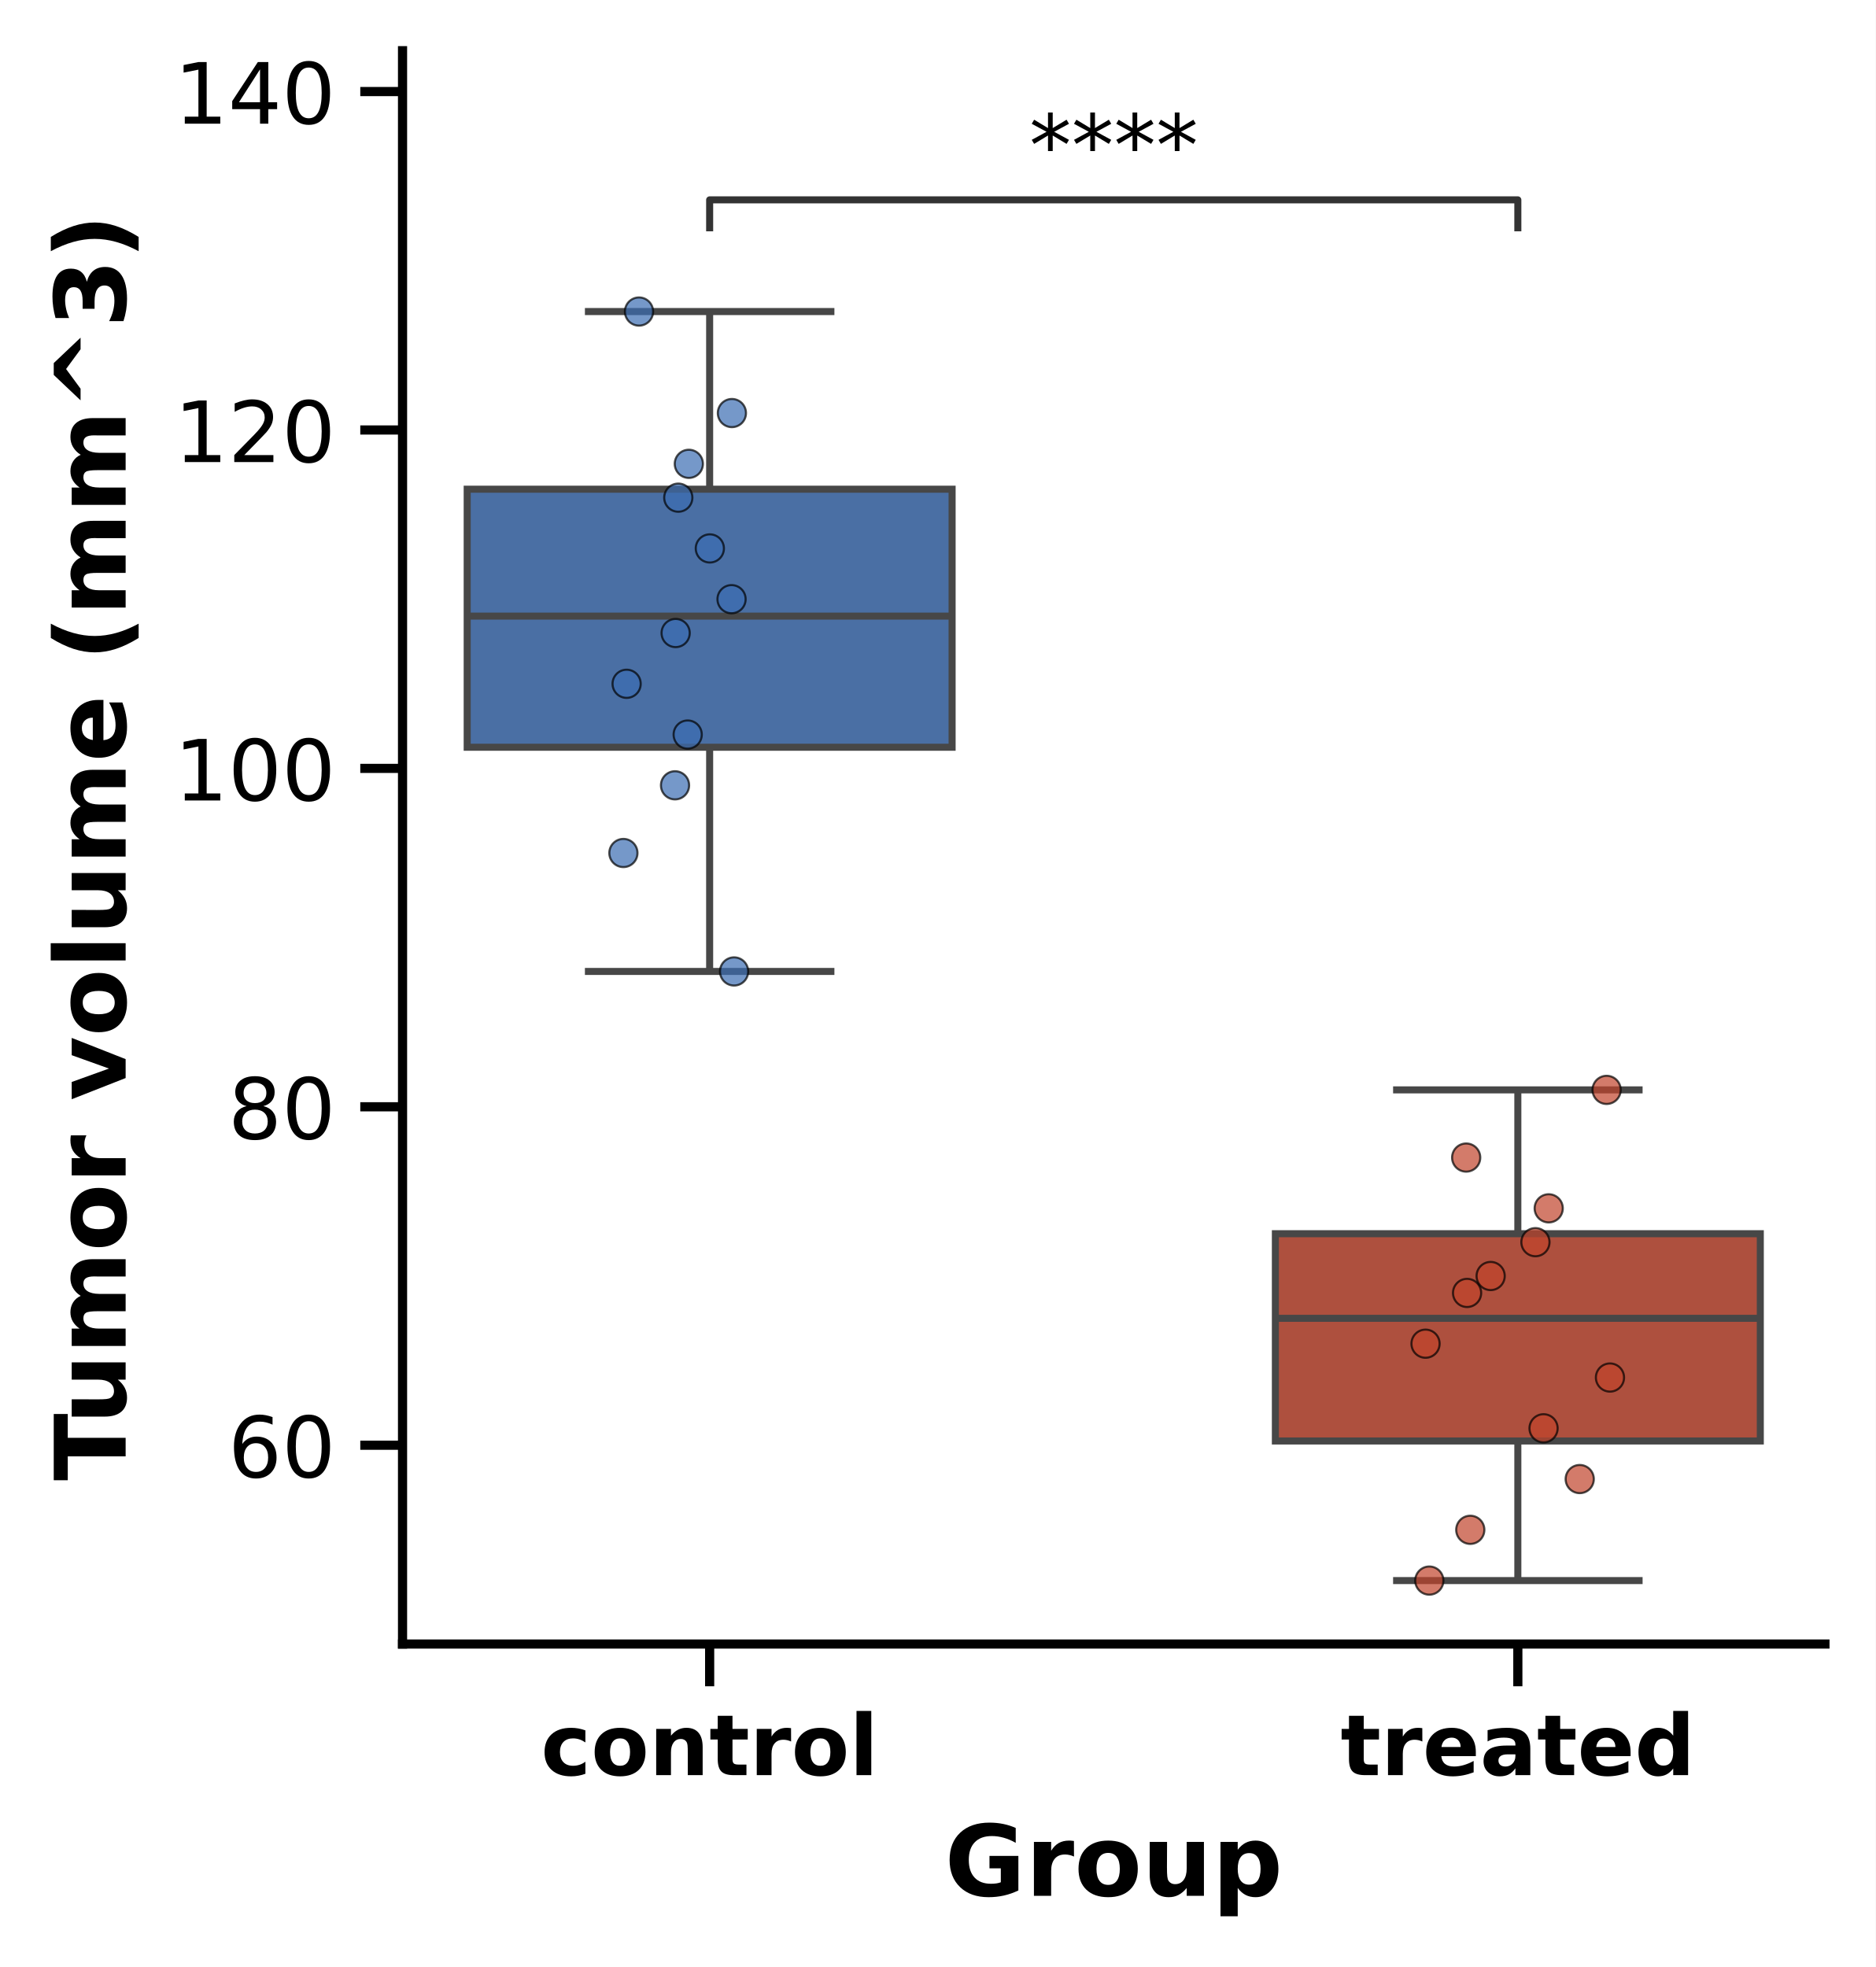
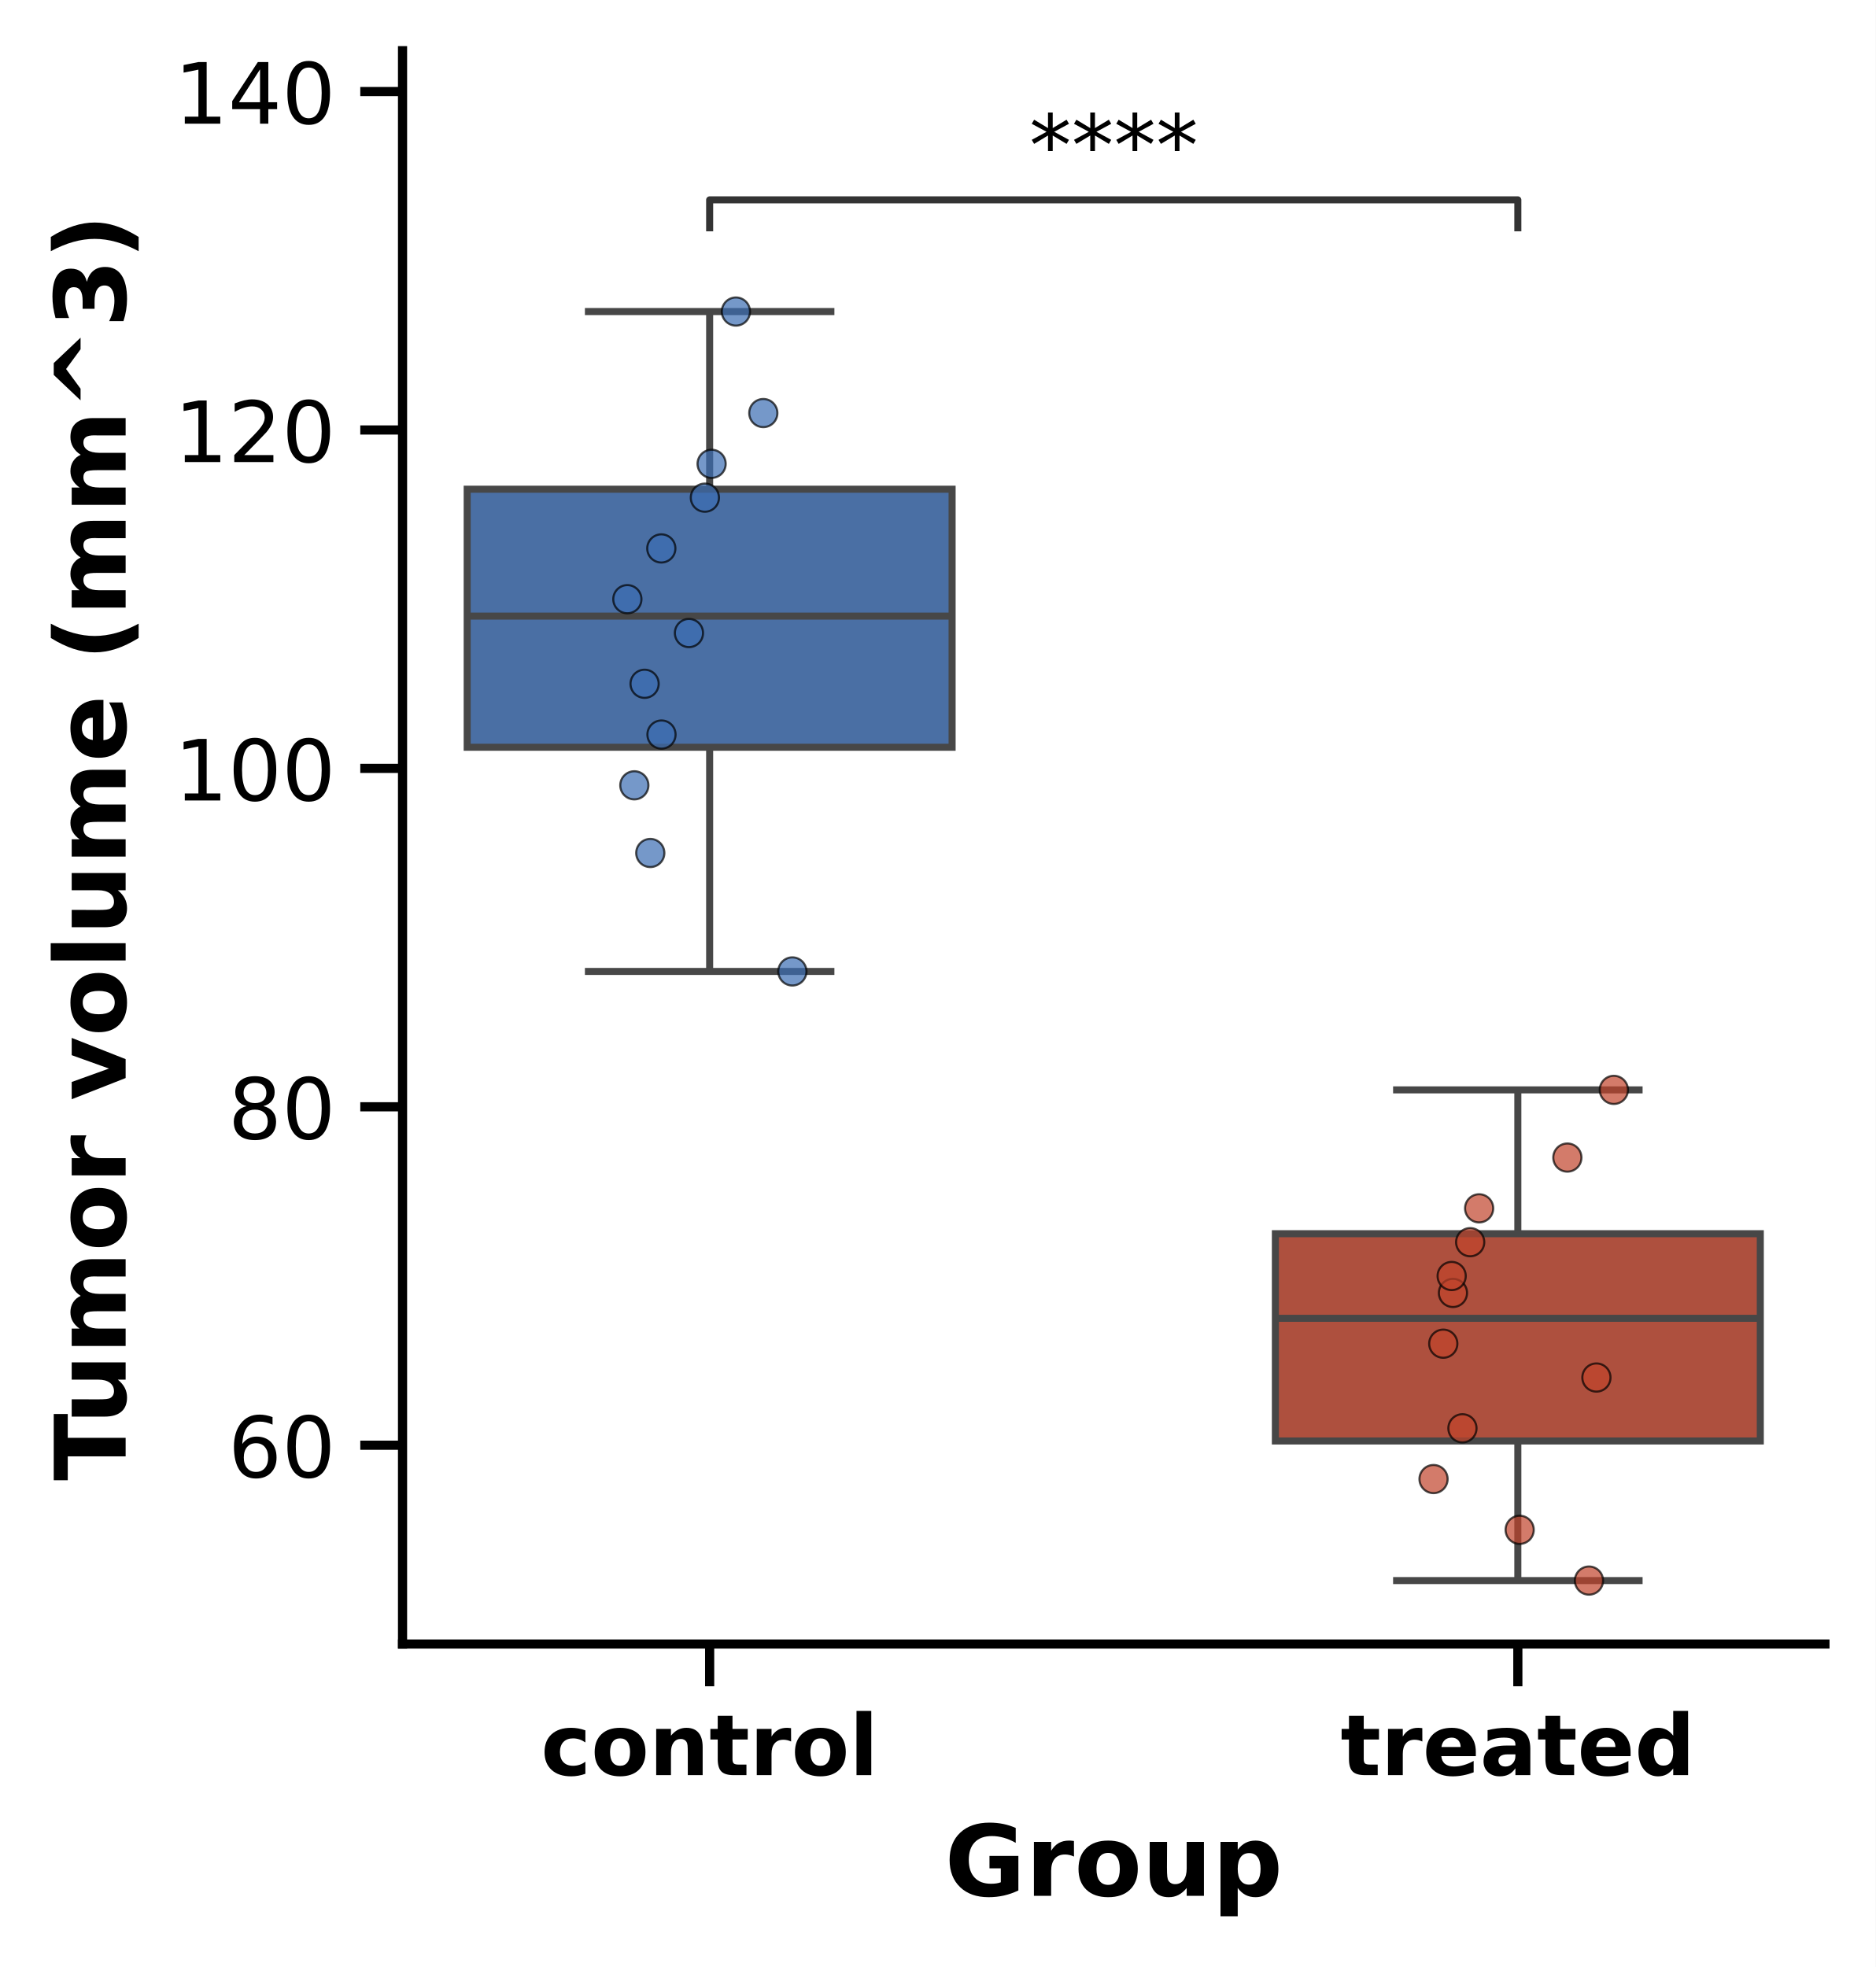
<svg xmlns="http://www.w3.org/2000/svg" xmlns:xlink="http://www.w3.org/1999/xlink" width="266.314pt" height="279.323pt" viewBox="0 0 266.314 279.323" version="1.1">
  <defs>
    <style type="text/css">*{stroke-linejoin: round; stroke-linecap: butt}</style>
  </defs>
  <g id="figure_1">
    <g id="patch_1">
      <path d="M 0 279.323  L 266.314 279.323  L 266.314 0  L 0 0  z " style="fill: #ffffff" />
    </g>
    <g id="axes_1">
      <g id="patch_2">
        <path d="M 57.154 233.46  L 259.114 233.46  L 259.114 7.2  L 57.154 7.2  z " style="fill: #ffffff" />
      </g>
      <g id="matplotlib.axis_1">
        <g id="xtick_1">
          <g id="line2d_1">
            <defs>
-               <path id="m972e3b9114" d="M 0 0  L 0 6  " style="stroke: #000000; stroke-width: 1.3" />
+               <path id="m3cb25737cd" d="M 0 0  L 0 6  " style="stroke: #000000; stroke-width: 1.3" />
            </defs>
            <g>
-               <use xlink:href="#m972e3b9114" x="100.759" y="233.46" style="stroke: #000000; stroke-width: 1.3" />
+               <use xlink:href="#m3cb25737cd" x="100.759" y="233.46" style="stroke: #000000; stroke-width: 1.3" />
            </g>
          </g>
          <g id="text_1">
            <g transform="translate(76.80344 252.0781) scale(0.12 -0.12)">
              <defs>
                <path id="DejaVuSans-Bold-63" d="M 3366 3391  L 3366 2478  Q 3138 2634 2908 2709  Q 2678 2784 2431 2784  Q 1963 2784 1702 2511  Q 1441 2238 1441 1747  Q 1441 1256 1702 982  Q 1963 709 2431 709  Q 2694 709 2930 787  Q 3166 866 3366 1019  L 3366 103  Q 3103 6 2833 -42  Q 2563 -91 2291 -91  Q 1344 -91 809 395  Q 275 881 275 1747  Q 275 2613 809 3098  Q 1344 3584 2291 3584  Q 2566 3584 2833 3536  Q 3100 3488 3366 3391  z " transform="scale(0.015625)" />
                <path id="DejaVuSans-Bold-6f" d="M 2203 2784  Q 1831 2784 1636 2517  Q 1441 2250 1441 1747  Q 1441 1244 1636 976  Q 1831 709 2203 709  Q 2569 709 2762 976  Q 2956 1244 2956 1747  Q 2956 2250 2762 2517  Q 2569 2784 2203 2784  z M 2203 3584  Q 3106 3584 3614 3096  Q 4122 2609 4122 1747  Q 4122 884 3614 396  Q 3106 -91 2203 -91  Q 1297 -91 786 396  Q 275 884 275 1747  Q 275 2609 786 3096  Q 1297 3584 2203 3584  z " transform="scale(0.015625)" />
                <path id="DejaVuSans-Bold-6e" d="M 4056 2131  L 4056 0  L 2931 0  L 2931 347  L 2931 1631  Q 2931 2084 2911 2256  Q 2891 2428 2841 2509  Q 2775 2619 2662 2680  Q 2550 2741 2406 2741  Q 2056 2741 1856 2470  Q 1656 2200 1656 1722  L 1656 0  L 538 0  L 538 3500  L 1656 3500  L 1656 2988  Q 1909 3294 2193 3439  Q 2478 3584 2822 3584  Q 3428 3584 3742 3212  Q 4056 2841 4056 2131  z " transform="scale(0.015625)" />
                <path id="DejaVuSans-Bold-74" d="M 1759 4494  L 1759 3500  L 2913 3500  L 2913 2700  L 1759 2700  L 1759 1216  Q 1759 972 1856 886  Q 1953 800 2241 800  L 2816 800  L 2816 0  L 1856 0  Q 1194 0 917 276  Q 641 553 641 1216  L 641 2700  L 84 2700  L 84 3500  L 641 3500  L 641 4494  L 1759 4494  z " transform="scale(0.015625)" />
                <path id="DejaVuSans-Bold-72" d="M 3138 2547  Q 2991 2616 2845 2648  Q 2700 2681 2553 2681  Q 2122 2681 1889 2404  Q 1656 2128 1656 1613  L 1656 0  L 538 0  L 538 3500  L 1656 3500  L 1656 2925  Q 1872 3269 2151 3426  Q 2431 3584 2822 3584  Q 2878 3584 2943 3579  Q 3009 3575 3134 3559  L 3138 2547  z " transform="scale(0.015625)" />
                <path id="DejaVuSans-Bold-6c" d="M 538 4863  L 1656 4863  L 1656 0  L 538 0  L 538 4863  z " transform="scale(0.015625)" />
              </defs>
              <use xlink:href="#DejaVuSans-Bold-63" />
              <use xlink:href="#DejaVuSans-Bold-6f" transform="translate(59.27734 0)" />
              <use xlink:href="#DejaVuSans-Bold-6e" transform="translate(127.9785 0)" />
              <use xlink:href="#DejaVuSans-Bold-74" transform="translate(199.1699 0)" />
              <use xlink:href="#DejaVuSans-Bold-72" transform="translate(246.9727 0)" />
              <use xlink:href="#DejaVuSans-Bold-6f" transform="translate(296.2891 0)" />
              <use xlink:href="#DejaVuSans-Bold-6c" transform="translate(364.9902 0)" />
            </g>
          </g>
        </g>
        <g id="xtick_2">
          <g id="line2d_2">
            <g>
-               <use xlink:href="#m972e3b9114" x="215.509" y="233.46" style="stroke: #000000; stroke-width: 1.3" />
+               <use xlink:href="#m3cb25737cd" x="215.509" y="233.46" style="stroke: #000000; stroke-width: 1.3" />
            </g>
          </g>
          <g id="text_2">
            <g transform="translate(190.3319 252.0781) scale(0.12 -0.12)">
              <defs>
                <path id="DejaVuSans-Bold-65" d="M 4031 1759  L 4031 1441  L 1416 1441  Q 1456 1047 1700 850  Q 1944 653 2381 653  Q 2734 653 3104 758  Q 3475 863 3866 1075  L 3866 213  Q 3469 63 3072 -14  Q 2675 -91 2278 -91  Q 1328 -91 801 392  Q 275 875 275 1747  Q 275 2603 792 3093  Q 1309 3584 2216 3584  Q 3041 3584 3536 3087  Q 4031 2591 4031 1759  z M 2881 2131  Q 2881 2450 2695 2645  Q 2509 2841 2209 2841  Q 1884 2841 1681 2658  Q 1478 2475 1428 2131  L 2881 2131  z " transform="scale(0.015625)" />
                <path id="DejaVuSans-Bold-61" d="M 2106 1575  Q 1756 1575 1579 1456  Q 1403 1338 1403 1106  Q 1403 894 1545 773  Q 1688 653 1941 653  Q 2256 653 2472 879  Q 2688 1106 2688 1447  L 2688 1575  L 2106 1575  z M 3816 1997  L 3816 0  L 2688 0  L 2688 519  Q 2463 200 2181 54  Q 1900 -91 1497 -91  Q 953 -91 614 226  Q 275 544 275 1050  Q 275 1666 698 1953  Q 1122 2241 2028 2241  L 2688 2241  L 2688 2328  Q 2688 2594 2478 2717  Q 2269 2841 1825 2841  Q 1466 2841 1156 2769  Q 847 2697 581 2553  L 581 3406  Q 941 3494 1303 3539  Q 1666 3584 2028 3584  Q 2975 3584 3395 3211  Q 3816 2838 3816 1997  z " transform="scale(0.015625)" />
                <path id="DejaVuSans-Bold-64" d="M 2919 2988  L 2919 4863  L 4044 4863  L 4044 0  L 2919 0  L 2919 506  Q 2688 197 2409 53  Q 2131 -91 1766 -91  Q 1119 -91 703 423  Q 288 938 288 1747  Q 288 2556 703 3070  Q 1119 3584 1766 3584  Q 2128 3584 2408 3439  Q 2688 3294 2919 2988  z M 2181 722  Q 2541 722 2730 984  Q 2919 1247 2919 1747  Q 2919 2247 2730 2509  Q 2541 2772 2181 2772  Q 1825 2772 1636 2509  Q 1447 2247 1447 1747  Q 1447 1247 1636 984  Q 1825 722 2181 722  z " transform="scale(0.015625)" />
              </defs>
              <use xlink:href="#DejaVuSans-Bold-74" />
              <use xlink:href="#DejaVuSans-Bold-72" transform="translate(47.80273 0)" />
              <use xlink:href="#DejaVuSans-Bold-65" transform="translate(97.11914 0)" />
              <use xlink:href="#DejaVuSans-Bold-61" transform="translate(164.9414 0)" />
              <use xlink:href="#DejaVuSans-Bold-74" transform="translate(232.4219 0)" />
              <use xlink:href="#DejaVuSans-Bold-65" transform="translate(280.2246 0)" />
              <use xlink:href="#DejaVuSans-Bold-64" transform="translate(348.0469 0)" />
            </g>
          </g>
        </g>
        <g id="text_3">
          <g transform="translate(134.1342 269.2116) scale(0.14 -0.14)">
            <defs>
              <path id="DejaVuSans-Bold-47" d="M 4781 347  Q 4331 128 3847 18  Q 3363 -91 2847 -91  Q 1681 -91 1000 561  Q 319 1213 319 2328  Q 319 3456 1012 4103  Q 1706 4750 2913 4750  Q 3378 4750 3804 4662  Q 4231 4575 4609 4403  L 4609 3438  Q 4219 3659 3833 3768  Q 3447 3878 3059 3878  Q 2341 3878 1952 3476  Q 1563 3075 1563 2328  Q 1563 1588 1938 1184  Q 2313 781 3003 781  Q 3191 781 3352 804  Q 3513 828 3641 878  L 3641 1784  L 2906 1784  L 2906 2591  L 4781 2591  L 4781 347  z " transform="scale(0.015625)" />
              <path id="DejaVuSans-Bold-75" d="M 500 1363  L 500 3500  L 1625 3500  L 1625 3150  Q 1625 2866 1622 2436  Q 1619 2006 1619 1863  Q 1619 1441 1641 1255  Q 1663 1069 1716 984  Q 1784 875 1895 815  Q 2006 756 2150 756  Q 2500 756 2700 1025  Q 2900 1294 2900 1772  L 2900 3500  L 4019 3500  L 4019 0  L 2900 0  L 2900 506  Q 2647 200 2364 54  Q 2081 -91 1741 -91  Q 1134 -91 817 281  Q 500 653 500 1363  z " transform="scale(0.015625)" />
              <path id="DejaVuSans-Bold-70" d="M 1656 506  L 1656 -1331  L 538 -1331  L 538 3500  L 1656 3500  L 1656 2988  Q 1888 3294 2169 3439  Q 2450 3584 2816 3584  Q 3463 3584 3878 3070  Q 4294 2556 4294 1747  Q 4294 938 3878 423  Q 3463 -91 2816 -91  Q 2450 -91 2169 54  Q 1888 200 1656 506  z M 2400 2772  Q 2041 2772 1848 2508  Q 1656 2244 1656 1747  Q 1656 1250 1848 986  Q 2041 722 2400 722  Q 2759 722 2948 984  Q 3138 1247 3138 1747  Q 3138 2247 2948 2509  Q 2759 2772 2400 2772  z " transform="scale(0.015625)" />
            </defs>
            <use xlink:href="#DejaVuSans-Bold-47" />
            <use xlink:href="#DejaVuSans-Bold-72" transform="translate(82.08008 0)" />
            <use xlink:href="#DejaVuSans-Bold-6f" transform="translate(131.3965 0)" />
            <use xlink:href="#DejaVuSans-Bold-75" transform="translate(200.0977 0)" />
            <use xlink:href="#DejaVuSans-Bold-70" transform="translate(271.2891 0)" />
          </g>
        </g>
      </g>
      <g id="matplotlib.axis_2">
        <g id="ytick_1">
          <g id="line2d_3">
            <defs>
-               <path id="maff44bcc65" d="M 0 0  L -6 0  " style="stroke: #000000; stroke-width: 1.3" />
+               <path id="mb50bfa91c2" d="M 0 0  L -6 0  " style="stroke: #000000; stroke-width: 1.3" />
            </defs>
            <g>
-               <use xlink:href="#maff44bcc65" x="57.154" y="205.227" style="stroke: #000000; stroke-width: 1.3" />
+               <use xlink:href="#mb50bfa91c2" x="57.154" y="205.227" style="stroke: #000000; stroke-width: 1.3" />
            </g>
          </g>
          <g id="text_4">
            <g transform="translate(32.38437 209.7862) scale(0.12 -0.12)">
              <defs>
                <path id="DejaVuSans-36" d="M 2113 2584  Q 1688 2584 1439 2293  Q 1191 2003 1191 1497  Q 1191 994 1439 701  Q 1688 409 2113 409  Q 2538 409 2786 701  Q 3034 994 3034 1497  Q 3034 2003 2786 2293  Q 2538 2584 2113 2584  z M 3366 4563  L 3366 3988  Q 3128 4100 2886 4159  Q 2644 4219 2406 4219  Q 1781 4219 1451 3797  Q 1122 3375 1075 2522  Q 1259 2794 1537 2939  Q 1816 3084 2150 3084  Q 2853 3084 3261 2657  Q 3669 2231 3669 1497  Q 3669 778 3244 343  Q 2819 -91 2113 -91  Q 1303 -91 875 529  Q 447 1150 447 2328  Q 447 3434 972 4092  Q 1497 4750 2381 4750  Q 2619 4750 2861 4703  Q 3103 4656 3366 4563  z " transform="scale(0.015625)" />
                <path id="DejaVuSans-30" d="M 2034 4250  Q 1547 4250 1301 3770  Q 1056 3291 1056 2328  Q 1056 1369 1301 889  Q 1547 409 2034 409  Q 2525 409 2770 889  Q 3016 1369 3016 2328  Q 3016 3291 2770 3770  Q 2525 4250 2034 4250  z M 2034 4750  Q 2819 4750 3233 4129  Q 3647 3509 3647 2328  Q 3647 1150 3233 529  Q 2819 -91 2034 -91  Q 1250 -91 836 529  Q 422 1150 422 2328  Q 422 3509 836 4129  Q 1250 4750 2034 4750  z " transform="scale(0.015625)" />
              </defs>
              <use xlink:href="#DejaVuSans-36" />
              <use xlink:href="#DejaVuSans-30" transform="translate(63.62305 0)" />
            </g>
          </g>
        </g>
        <g id="ytick_2">
          <g id="line2d_4">
            <g>
-               <use xlink:href="#maff44bcc65" x="57.154" y="157.171" style="stroke: #000000; stroke-width: 1.3" />
+               <use xlink:href="#mb50bfa91c2" x="57.154" y="157.171" style="stroke: #000000; stroke-width: 1.3" />
            </g>
          </g>
          <g id="text_5">
            <g transform="translate(32.38437 161.7302) scale(0.12 -0.12)">
              <defs>
                <path id="DejaVuSans-38" d="M 2034 2216  Q 1584 2216 1326 1975  Q 1069 1734 1069 1313  Q 1069 891 1326 650  Q 1584 409 2034 409  Q 2484 409 2743 651  Q 3003 894 3003 1313  Q 3003 1734 2745 1975  Q 2488 2216 2034 2216  z M 1403 2484  Q 997 2584 770 2862  Q 544 3141 544 3541  Q 544 4100 942 4425  Q 1341 4750 2034 4750  Q 2731 4750 3128 4425  Q 3525 4100 3525 3541  Q 3525 3141 3298 2862  Q 3072 2584 2669 2484  Q 3125 2378 3379 2068  Q 3634 1759 3634 1313  Q 3634 634 3220 271  Q 2806 -91 2034 -91  Q 1263 -91 848 271  Q 434 634 434 1313  Q 434 1759 690 2068  Q 947 2378 1403 2484  z M 1172 3481  Q 1172 3119 1398 2916  Q 1625 2713 2034 2713  Q 2441 2713 2670 2916  Q 2900 3119 2900 3481  Q 2900 3844 2670 4047  Q 2441 4250 2034 4250  Q 1625 4250 1398 4047  Q 1172 3844 1172 3481  z " transform="scale(0.015625)" />
              </defs>
              <use xlink:href="#DejaVuSans-38" />
              <use xlink:href="#DejaVuSans-30" transform="translate(63.62305 0)" />
            </g>
          </g>
        </g>
        <g id="ytick_3">
          <g id="line2d_5">
            <g>
-               <use xlink:href="#maff44bcc65" x="57.154" y="109.115" style="stroke: #000000; stroke-width: 1.3" />
+               <use xlink:href="#mb50bfa91c2" x="57.154" y="109.115" style="stroke: #000000; stroke-width: 1.3" />
            </g>
          </g>
          <g id="text_6">
            <g transform="translate(24.74938 113.6742) scale(0.12 -0.12)">
              <defs>
                <path id="DejaVuSans-31" d="M 794 531  L 1825 531  L 1825 4091  L 703 3866  L 703 4441  L 1819 4666  L 2450 4666  L 2450 531  L 3481 531  L 3481 0  L 794 0  L 794 531  z " transform="scale(0.015625)" />
              </defs>
              <use xlink:href="#DejaVuSans-31" />
              <use xlink:href="#DejaVuSans-30" transform="translate(63.62305 0)" />
              <use xlink:href="#DejaVuSans-30" transform="translate(127.2461 0)" />
            </g>
          </g>
        </g>
        <g id="ytick_4">
          <g id="line2d_6">
            <g>
-               <use xlink:href="#maff44bcc65" x="57.154" y="61.059" style="stroke: #000000; stroke-width: 1.3" />
+               <use xlink:href="#mb50bfa91c2" x="57.154" y="61.059" style="stroke: #000000; stroke-width: 1.3" />
            </g>
          </g>
          <g id="text_7">
            <g transform="translate(24.74938 65.61825) scale(0.12 -0.12)">
              <defs>
                <path id="DejaVuSans-32" d="M 1228 531  L 3431 531  L 3431 0  L 469 0  L 469 531  Q 828 903 1448 1529  Q 2069 2156 2228 2338  Q 2531 2678 2651 2914  Q 2772 3150 2772 3378  Q 2772 3750 2511 3984  Q 2250 4219 1831 4219  Q 1534 4219 1204 4116  Q 875 4013 500 3803  L 500 4441  Q 881 4594 1212 4672  Q 1544 4750 1819 4750  Q 2544 4750 2975 4387  Q 3406 4025 3406 3419  Q 3406 3131 3298 2873  Q 3191 2616 2906 2266  Q 2828 2175 2409 1742  Q 1991 1309 1228 531  z " transform="scale(0.015625)" />
              </defs>
              <use xlink:href="#DejaVuSans-31" />
              <use xlink:href="#DejaVuSans-32" transform="translate(63.62305 0)" />
              <use xlink:href="#DejaVuSans-30" transform="translate(127.2461 0)" />
            </g>
          </g>
        </g>
        <g id="ytick_5">
          <g id="line2d_7">
            <g>
-               <use xlink:href="#maff44bcc65" x="57.154" y="13.003" style="stroke: #000000; stroke-width: 1.3" />
+               <use xlink:href="#mb50bfa91c2" x="57.154" y="13.003" style="stroke: #000000; stroke-width: 1.3" />
            </g>
          </g>
          <g id="text_8">
            <g transform="translate(24.74938 17.56228) scale(0.12 -0.12)">
              <defs>
                <path id="DejaVuSans-34" d="M 2419 4116  L 825 1625  L 2419 1625  L 2419 4116  z M 2253 4666  L 3047 4666  L 3047 1625  L 3713 1625  L 3713 1100  L 3047 1100  L 3047 0  L 2419 0  L 2419 1100  L 313 1100  L 313 1709  L 2253 4666  z " transform="scale(0.015625)" />
              </defs>
              <use xlink:href="#DejaVuSans-31" />
              <use xlink:href="#DejaVuSans-34" transform="translate(63.62305 0)" />
              <use xlink:href="#DejaVuSans-30" transform="translate(127.2461 0)" />
            </g>
          </g>
        </g>
        <g id="text_9">
          <g transform="translate(17.83781 210.268) rotate(-90) scale(0.14 -0.14)">
            <defs>
              <path id="DejaVuSans-Bold-54" d="M 31 4666  L 4331 4666  L 4331 3756  L 2784 3756  L 2784 0  L 1581 0  L 1581 3756  L 31 3756  L 31 4666  z " transform="scale(0.015625)" />
              <path id="DejaVuSans-Bold-6d" d="M 3781 2919  Q 3994 3244 4286 3414  Q 4578 3584 4928 3584  Q 5531 3584 5847 3212  Q 6163 2841 6163 2131  L 6163 0  L 5038 0  L 5038 1825  Q 5041 1866 5042 1909  Q 5044 1953 5044 2034  Q 5044 2406 4934 2573  Q 4825 2741 4581 2741  Q 4263 2741 4089 2478  Q 3916 2216 3909 1719  L 3909 0  L 2784 0  L 2784 1825  Q 2784 2406 2684 2573  Q 2584 2741 2328 2741  Q 2006 2741 1831 2477  Q 1656 2213 1656 1722  L 1656 0  L 531 0  L 531 3500  L 1656 3500  L 1656 2988  Q 1863 3284 2130 3434  Q 2397 3584 2719 3584  Q 3081 3584 3359 3409  Q 3638 3234 3781 2919  z " transform="scale(0.015625)" />
              <path id="DejaVuSans-Bold-20" transform="scale(0.015625)" />
              <path id="DejaVuSans-Bold-76" d="M 97 3500  L 1216 3500  L 2088 1081  L 2956 3500  L 4078 3500  L 2700 0  L 1472 0  L 97 3500  z " transform="scale(0.015625)" />
              <path id="DejaVuSans-Bold-28" d="M 2413 -844  L 1484 -844  Q 1006 -72 778 623  Q 550 1319 550 2003  Q 550 2688 779 3389  Q 1009 4091 1484 4856  L 2413 4856  Q 2013 4116 1813 3408  Q 1613 2700 1613 2009  Q 1613 1319 1811 609  Q 2009 -100 2413 -844  z " transform="scale(0.015625)" />
              <path id="DejaVuSans-Bold-5e" d="M 3066 4666  L 4716 2925  L 3963 2925  L 2681 3866  L 1403 2925  L 647 2925  L 2297 4666  L 3066 4666  z " transform="scale(0.015625)" />
              <path id="DejaVuSans-Bold-33" d="M 2981 2516  Q 3453 2394 3698 2092  Q 3944 1791 3944 1325  Q 3944 631 3412 270  Q 2881 -91 1863 -91  Q 1503 -91 1142 -33  Q 781 25 428 141  L 428 1069  Q 766 900 1098 814  Q 1431 728 1753 728  Q 2231 728 2486 893  Q 2741 1059 2741 1369  Q 2741 1688 2480 1852  Q 2219 2016 1709 2016  L 1228 2016  L 1228 2791  L 1734 2791  Q 2188 2791 2409 2933  Q 2631 3075 2631 3366  Q 2631 3634 2415 3781  Q 2200 3928 1806 3928  Q 1516 3928 1219 3862  Q 922 3797 628 3669  L 628 4550  Q 984 4650 1334 4700  Q 1684 4750 2022 4750  Q 2931 4750 3382 4451  Q 3834 4153 3834 3553  Q 3834 3144 3618 2883  Q 3403 2622 2981 2516  z " transform="scale(0.015625)" />
              <path id="DejaVuSans-Bold-29" d="M 513 -844  Q 913 -100 1113 609  Q 1313 1319 1313 2009  Q 1313 2700 1113 3408  Q 913 4116 513 4856  L 1441 4856  Q 1916 4091 2145 3389  Q 2375 2688 2375 2003  Q 2375 1319 2147 623  Q 1919 -72 1441 -844  L 513 -844  z " transform="scale(0.015625)" />
            </defs>
            <use xlink:href="#DejaVuSans-Bold-54" />
            <use xlink:href="#DejaVuSans-Bold-75" transform="translate(57.21289 0)" />
            <use xlink:href="#DejaVuSans-Bold-6d" transform="translate(128.4043 0)" />
            <use xlink:href="#DejaVuSans-Bold-6f" transform="translate(232.6035 0)" />
            <use xlink:href="#DejaVuSans-Bold-72" transform="translate(301.3047 0)" />
            <use xlink:href="#DejaVuSans-Bold-20" transform="translate(350.6211 0)" />
            <use xlink:href="#DejaVuSans-Bold-76" transform="translate(385.4355 0)" />
            <use xlink:href="#DejaVuSans-Bold-6f" transform="translate(450.6211 0)" />
            <use xlink:href="#DejaVuSans-Bold-6c" transform="translate(519.3223 0)" />
            <use xlink:href="#DejaVuSans-Bold-75" transform="translate(553.5996 0)" />
            <use xlink:href="#DejaVuSans-Bold-6d" transform="translate(624.791 0)" />
            <use xlink:href="#DejaVuSans-Bold-65" transform="translate(728.9902 0)" />
            <use xlink:href="#DejaVuSans-Bold-20" transform="translate(796.8125 0)" />
            <use xlink:href="#DejaVuSans-Bold-28" transform="translate(831.627 0)" />
            <use xlink:href="#DejaVuSans-Bold-6d" transform="translate(877.3301 0)" />
            <use xlink:href="#DejaVuSans-Bold-6d" transform="translate(981.5293 0)" />
            <use xlink:href="#DejaVuSans-Bold-5e" transform="translate(1085.729 0)" />
            <use xlink:href="#DejaVuSans-Bold-33" transform="translate(1169.518 0)" />
            <use xlink:href="#DejaVuSans-Bold-29" transform="translate(1239.098 0)" />
          </g>
        </g>
      </g>
      <g id="patch_3">
-         <path d="M 66.334 106.112  L 135.184 106.112  L 135.184 69.469  L 66.334 69.469  L 66.334 106.112  z " clip-path="url(#pa2d74b9cea)" style="fill: #4a6fa4; stroke: #474747; stroke-linejoin: miter" />
+         <path d="M 66.334 106.112  L 135.184 106.112  L 135.184 69.469  L 66.334 69.469  L 66.334 106.112  z " clip-path="url(#pd58048adac)" style="fill: #4a6fa4; stroke: #474747; stroke-linejoin: miter" />
      </g>
      <g id="line2d_8">
-         <path d="M 100.759 106.112  L 100.759 137.949  " clip-path="url(#pa2d74b9cea)" style="fill: none; stroke: #474747" />
+         <path d="M 100.759 106.112  L 100.759 137.949  " clip-path="url(#pd58048adac)" style="fill: none; stroke: #474747" />
      </g>
      <g id="line2d_9">
-         <path d="M 100.759 69.469  L 100.759 44.24  " clip-path="url(#pa2d74b9cea)" style="fill: none; stroke: #474747" />
+         <path d="M 100.759 69.469  L 100.759 44.24  " clip-path="url(#pd58048adac)" style="fill: none; stroke: #474747" />
      </g>
      <g id="line2d_10">
-         <path d="M 83.547 137.949  L 117.972 137.949  " clip-path="url(#pa2d74b9cea)" style="fill: none; stroke: #474747; stroke-linecap: square" />
+         <path d="M 83.547 137.949  L 117.972 137.949  " clip-path="url(#pd58048adac)" style="fill: none; stroke: #474747; stroke-linecap: square" />
      </g>
      <g id="line2d_11">
-         <path d="M 83.547 44.24  L 117.972 44.24  " clip-path="url(#pa2d74b9cea)" style="fill: none; stroke: #474747; stroke-linecap: square" />
+         <path d="M 83.547 44.24  L 117.972 44.24  " clip-path="url(#pd58048adac)" style="fill: none; stroke: #474747; stroke-linecap: square" />
      </g>
      <g id="line2d_12" />
      <g id="patch_4">
-         <path d="M 181.084 204.626  L 249.934 204.626  L 249.934 175.192  L 181.084 175.192  L 181.084 204.626  z " clip-path="url(#pa2d74b9cea)" style="fill: #ae503e; stroke: #474747; stroke-linejoin: miter" />
+         <path d="M 181.084 204.626  L 249.934 204.626  L 249.934 175.192  L 181.084 175.192  L 181.084 204.626  z " clip-path="url(#pd58048adac)" style="fill: #ae503e; stroke: #474747; stroke-linejoin: miter" />
      </g>
      <g id="line2d_13">
-         <path d="M 215.509 204.626  L 215.509 224.45  " clip-path="url(#pa2d74b9cea)" style="fill: none; stroke: #474747" />
+         <path d="M 215.509 204.626  L 215.509 224.45  " clip-path="url(#pd58048adac)" style="fill: none; stroke: #474747" />
      </g>
      <g id="line2d_14">
-         <path d="M 215.509 175.192  L 215.509 154.768  " clip-path="url(#pa2d74b9cea)" style="fill: none; stroke: #474747" />
+         <path d="M 215.509 175.192  L 215.509 154.768  " clip-path="url(#pd58048adac)" style="fill: none; stroke: #474747" />
      </g>
      <g id="line2d_15">
-         <path d="M 198.297 224.45  L 232.722 224.45  " clip-path="url(#pa2d74b9cea)" style="fill: none; stroke: #474747; stroke-linecap: square" />
+         <path d="M 198.297 224.45  L 232.722 224.45  " clip-path="url(#pd58048adac)" style="fill: none; stroke: #474747; stroke-linecap: square" />
      </g>
      <g id="line2d_16">
-         <path d="M 198.297 154.768  L 232.722 154.768  " clip-path="url(#pa2d74b9cea)" style="fill: none; stroke: #474747; stroke-linecap: square" />
+         <path d="M 198.297 154.768  L 232.722 154.768  " clip-path="url(#pd58048adac)" style="fill: none; stroke: #474747; stroke-linecap: square" />
      </g>
      <g id="line2d_17" />
      <g id="line2d_18">
        <path d="M 100.759 32.346  L 100.759 28.381  L 215.509 28.381  L 215.509 32.346  " style="fill: none; stroke: #333333; stroke-linecap: square" />
      </g>
      <g id="line2d_19">
-         <path d="M 66.334 87.49  L 135.184 87.49  " clip-path="url(#pa2d74b9cea)" style="fill: none; stroke: #474747" />
+         <path d="M 66.334 87.49  L 135.184 87.49  " clip-path="url(#pd58048adac)" style="fill: none; stroke: #474747" />
      </g>
      <g id="line2d_20">
-         <path d="M 181.084 187.206  L 249.934 187.206  " clip-path="url(#pa2d74b9cea)" style="fill: none; stroke: #474747" />
+         <path d="M 181.084 187.206  L 249.934 187.206  " clip-path="url(#pd58048adac)" style="fill: none; stroke: #474747" />
      </g>
      <g id="patch_5">
        <path d="M 57.154 233.46  L 57.154 7.2  " style="fill: none; stroke: #000000; stroke-width: 1.3; stroke-linejoin: miter; stroke-linecap: square" />
      </g>
      <g id="patch_6">
        <path d="M 57.154 233.46  L 259.114 233.46  " style="fill: none; stroke: #000000; stroke-width: 1.3; stroke-linejoin: miter; stroke-linecap: square" />
      </g>
      <g id="PathCollection_1">
        <defs>
-           <path id="C0_0_8dbf2e0a67" d="M 0 2  C 0.53 2 1.039 1.789 1.414 1.414  C 1.789 1.039 2 0.53 2 -0  C 2 -0.53 1.789 -1.039 1.414 -1.414  C 1.039 -1.789 0.53 -2 0 -2  C -0.53 -2 -1.039 -1.789 -1.414 -1.414  C -1.789 -1.039 -2 -0.53 -2 0  C -2 0.53 -1.789 1.039 -1.414 1.414  C -1.039 1.789 -0.53 2 0 2  z " />
+           <path id="C0_0_8f182979cc" d="M 0 2  C 0.53 2 1.039 1.789 1.414 1.414  C 1.789 1.039 2 0.53 2 -0  C 2 -0.53 1.789 -1.039 1.414 -1.414  C 1.039 -1.789 0.53 -2 0 -2  C -0.53 -2 -1.039 -1.789 -1.414 -1.414  C -1.789 -1.039 -2 -0.53 -2 0  C -2 0.53 -1.789 1.039 -1.414 1.414  C -1.039 1.789 -0.53 2 0 2  z " />
        </defs>
-         <g clip-path="url(#pa2d74b9cea)">
-           <use xlink:href="#C0_0_8dbf2e0a67" x="97.641" y="104.31" style="fill: #3b6db3; fill-opacity: 0.7; stroke: #000000; stroke-opacity: 0.7; stroke-width: 0.3" />
-         </g>
-         <g clip-path="url(#pa2d74b9cea)">
-           <use xlink:href="#C0_0_8dbf2e0a67" x="97.803" y="65.865" style="fill: #3b6db3; fill-opacity: 0.7; stroke: #000000; stroke-opacity: 0.7; stroke-width: 0.3" />
-         </g>
-         <g clip-path="url(#pa2d74b9cea)">
-           <use xlink:href="#C0_0_8dbf2e0a67" x="88.513" y="121.129" style="fill: #3b6db3; fill-opacity: 0.7; stroke: #000000; stroke-opacity: 0.7; stroke-width: 0.3" />
-         </g>
-         <g clip-path="url(#pa2d74b9cea)">
-           <use xlink:href="#C0_0_8dbf2e0a67" x="103.869" y="85.087" style="fill: #3b6db3; fill-opacity: 0.7; stroke: #000000; stroke-opacity: 0.7; stroke-width: 0.3" />
-         </g>
-         <g clip-path="url(#pa2d74b9cea)">
-           <use xlink:href="#C0_0_8dbf2e0a67" x="90.729" y="44.24" style="fill: #3b6db3; fill-opacity: 0.7; stroke: #000000; stroke-opacity: 0.7; stroke-width: 0.3" />
-         </g>
-         <g clip-path="url(#pa2d74b9cea)">
-           <use xlink:href="#C0_0_8dbf2e0a67" x="104.228" y="137.949" style="fill: #3b6db3; fill-opacity: 0.7; stroke: #000000; stroke-opacity: 0.7; stroke-width: 0.3" />
-         </g>
-         <g clip-path="url(#pa2d74b9cea)">
-           <use xlink:href="#C0_0_8dbf2e0a67" x="88.971" y="97.101" style="fill: #3b6db3; fill-opacity: 0.7; stroke: #000000; stroke-opacity: 0.7; stroke-width: 0.3" />
-         </g>
-         <g clip-path="url(#pa2d74b9cea)">
-           <use xlink:href="#C0_0_8dbf2e0a67" x="100.786" y="77.879" style="fill: #3b6db3; fill-opacity: 0.7; stroke: #000000; stroke-opacity: 0.7; stroke-width: 0.3" />
-         </g>
-         <g clip-path="url(#pa2d74b9cea)">
-           <use xlink:href="#C0_0_8dbf2e0a67" x="95.844" y="111.518" style="fill: #3b6db3; fill-opacity: 0.7; stroke: #000000; stroke-opacity: 0.7; stroke-width: 0.3" />
-         </g>
-         <g clip-path="url(#pa2d74b9cea)">
-           <use xlink:href="#C0_0_8dbf2e0a67" x="103.919" y="58.656" style="fill: #3b6db3; fill-opacity: 0.7; stroke: #000000; stroke-opacity: 0.7; stroke-width: 0.3" />
-         </g>
-         <g clip-path="url(#pa2d74b9cea)">
-           <use xlink:href="#C0_0_8dbf2e0a67" x="95.93" y="89.893" style="fill: #3b6db3; fill-opacity: 0.7; stroke: #000000; stroke-opacity: 0.7; stroke-width: 0.3" />
-         </g>
-         <g clip-path="url(#pa2d74b9cea)">
-           <use xlink:href="#C0_0_8dbf2e0a67" x="96.307" y="70.67" style="fill: #3b6db3; fill-opacity: 0.7; stroke: #000000; stroke-opacity: 0.7; stroke-width: 0.3" />
+         <g clip-path="url(#pd58048adac)">
+           <use xlink:href="#C0_0_8f182979cc" x="93.922" y="104.31" style="fill: #3b6db3; fill-opacity: 0.7; stroke: #000000; stroke-opacity: 0.7; stroke-width: 0.3" />
+         </g>
+         <g clip-path="url(#pd58048adac)">
+           <use xlink:href="#C0_0_8f182979cc" x="101.038" y="65.865" style="fill: #3b6db3; fill-opacity: 0.7; stroke: #000000; stroke-opacity: 0.7; stroke-width: 0.3" />
+         </g>
+         <g clip-path="url(#pd58048adac)">
+           <use xlink:href="#C0_0_8f182979cc" x="92.331" y="121.129" style="fill: #3b6db3; fill-opacity: 0.7; stroke: #000000; stroke-opacity: 0.7; stroke-width: 0.3" />
+         </g>
+         <g clip-path="url(#pd58048adac)">
+           <use xlink:href="#C0_0_8f182979cc" x="89.075" y="85.087" style="fill: #3b6db3; fill-opacity: 0.7; stroke: #000000; stroke-opacity: 0.7; stroke-width: 0.3" />
+         </g>
+         <g clip-path="url(#pd58048adac)">
+           <use xlink:href="#C0_0_8f182979cc" x="104.489" y="44.24" style="fill: #3b6db3; fill-opacity: 0.7; stroke: #000000; stroke-opacity: 0.7; stroke-width: 0.3" />
+         </g>
+         <g clip-path="url(#pd58048adac)">
+           <use xlink:href="#C0_0_8f182979cc" x="112.504" y="137.949" style="fill: #3b6db3; fill-opacity: 0.7; stroke: #000000; stroke-opacity: 0.7; stroke-width: 0.3" />
+         </g>
+         <g clip-path="url(#pd58048adac)">
+           <use xlink:href="#C0_0_8f182979cc" x="91.522" y="97.101" style="fill: #3b6db3; fill-opacity: 0.7; stroke: #000000; stroke-opacity: 0.7; stroke-width: 0.3" />
+         </g>
+         <g clip-path="url(#pd58048adac)">
+           <use xlink:href="#C0_0_8f182979cc" x="93.897" y="77.879" style="fill: #3b6db3; fill-opacity: 0.7; stroke: #000000; stroke-opacity: 0.7; stroke-width: 0.3" />
+         </g>
+         <g clip-path="url(#pd58048adac)">
+           <use xlink:href="#C0_0_8f182979cc" x="90.066" y="111.518" style="fill: #3b6db3; fill-opacity: 0.7; stroke: #000000; stroke-opacity: 0.7; stroke-width: 0.3" />
+         </g>
+         <g clip-path="url(#pd58048adac)">
+           <use xlink:href="#C0_0_8f182979cc" x="108.378" y="58.656" style="fill: #3b6db3; fill-opacity: 0.7; stroke: #000000; stroke-opacity: 0.7; stroke-width: 0.3" />
+         </g>
+         <g clip-path="url(#pd58048adac)">
+           <use xlink:href="#C0_0_8f182979cc" x="97.821" y="89.893" style="fill: #3b6db3; fill-opacity: 0.7; stroke: #000000; stroke-opacity: 0.7; stroke-width: 0.3" />
+         </g>
+         <g clip-path="url(#pd58048adac)">
+           <use xlink:href="#C0_0_8f182979cc" x="100.081" y="70.67" style="fill: #3b6db3; fill-opacity: 0.7; stroke: #000000; stroke-opacity: 0.7; stroke-width: 0.3" />
        </g>
      </g>
      <g id="PathCollection_2">
        <defs>
-           <path id="C1_0_e7e720abea" d="M 0 2  C 0.53 2 1.039 1.789 1.414 1.414  C 1.789 1.039 2 0.53 2 -0  C 2 -0.53 1.789 -1.039 1.414 -1.414  C 1.039 -1.789 0.53 -2 0 -2  C -0.53 -2 -1.039 -1.789 -1.414 -1.414  C -1.789 -1.039 -2 -0.53 -2 0  C -2 0.53 -1.789 1.039 -1.414 1.414  C -1.039 1.789 -0.53 2 0 2  z " />
+           <path id="C1_0_8e9f33b66f" d="M 0 2  C 0.53 2 1.039 1.789 1.414 1.414  C 1.789 1.039 2 0.53 2 -0  C 2 -0.53 1.789 -1.039 1.414 -1.414  C 1.039 -1.789 0.53 -2 0 -2  C -0.53 -2 -1.039 -1.789 -1.414 -1.414  C -1.789 -1.039 -2 -0.53 -2 0  C -2 0.53 -1.789 1.039 -1.414 1.414  C -1.039 1.789 -0.53 2 0 2  z " />
        </defs>
-         <g clip-path="url(#pa2d74b9cea)">
-           <use xlink:href="#C1_0_e7e720abea" x="218.006" y="176.394" style="fill: #c1432b; fill-opacity: 0.7; stroke: #000000; stroke-opacity: 0.7; stroke-width: 0.3" />
-         </g>
-         <g clip-path="url(#pa2d74b9cea)">
-           <use xlink:href="#C1_0_e7e720abea" x="228.59" y="195.616" style="fill: #c1432b; fill-opacity: 0.7; stroke: #000000; stroke-opacity: 0.7; stroke-width: 0.3" />
-         </g>
-         <g clip-path="url(#pa2d74b9cea)">
-           <use xlink:href="#C1_0_e7e720abea" x="228.114" y="154.768" style="fill: #c1432b; fill-opacity: 0.7; stroke: #000000; stroke-opacity: 0.7; stroke-width: 0.3" />
-         </g>
-         <g clip-path="url(#pa2d74b9cea)">
-           <use xlink:href="#C1_0_e7e720abea" x="224.296" y="210.033" style="fill: #c1432b; fill-opacity: 0.7; stroke: #000000; stroke-opacity: 0.7; stroke-width: 0.3" />
-         </g>
-         <g clip-path="url(#pa2d74b9cea)">
-           <use xlink:href="#C1_0_e7e720abea" x="208.302" y="183.602" style="fill: #c1432b; fill-opacity: 0.7; stroke: #000000; stroke-opacity: 0.7; stroke-width: 0.3" />
-         </g>
-         <g clip-path="url(#pa2d74b9cea)">
-           <use xlink:href="#C1_0_e7e720abea" x="208.174" y="164.38" style="fill: #c1432b; fill-opacity: 0.7; stroke: #000000; stroke-opacity: 0.7; stroke-width: 0.3" />
-         </g>
-         <g clip-path="url(#pa2d74b9cea)">
-           <use xlink:href="#C1_0_e7e720abea" x="202.94" y="224.45" style="fill: #c1432b; fill-opacity: 0.7; stroke: #000000; stroke-opacity: 0.7; stroke-width: 0.3" />
-         </g>
-         <g clip-path="url(#pa2d74b9cea)">
-           <use xlink:href="#C1_0_e7e720abea" x="202.403" y="190.81" style="fill: #c1432b; fill-opacity: 0.7; stroke: #000000; stroke-opacity: 0.7; stroke-width: 0.3" />
-         </g>
-         <g clip-path="url(#pa2d74b9cea)">
-           <use xlink:href="#C1_0_e7e720abea" x="219.893" y="171.588" style="fill: #c1432b; fill-opacity: 0.7; stroke: #000000; stroke-opacity: 0.7; stroke-width: 0.3" />
-         </g>
-         <g clip-path="url(#pa2d74b9cea)">
-           <use xlink:href="#C1_0_e7e720abea" x="219.16" y="202.824" style="fill: #c1432b; fill-opacity: 0.7; stroke: #000000; stroke-opacity: 0.7; stroke-width: 0.3" />
-         </g>
-         <g clip-path="url(#pa2d74b9cea)">
-           <use xlink:href="#C1_0_e7e720abea" x="211.649" y="181.199" style="fill: #c1432b; fill-opacity: 0.7; stroke: #000000; stroke-opacity: 0.7; stroke-width: 0.3" />
-         </g>
-         <g clip-path="url(#pa2d74b9cea)">
-           <use xlink:href="#C1_0_e7e720abea" x="208.757" y="217.241" style="fill: #c1432b; fill-opacity: 0.7; stroke: #000000; stroke-opacity: 0.7; stroke-width: 0.3" />
+         <g clip-path="url(#pd58048adac)">
+           <use xlink:href="#C1_0_8e9f33b66f" x="208.742" y="176.394" style="fill: #c1432b; fill-opacity: 0.7; stroke: #000000; stroke-opacity: 0.7; stroke-width: 0.3" />
+         </g>
+         <g clip-path="url(#pd58048adac)">
+           <use xlink:href="#C1_0_8e9f33b66f" x="226.667" y="195.616" style="fill: #c1432b; fill-opacity: 0.7; stroke: #000000; stroke-opacity: 0.7; stroke-width: 0.3" />
+         </g>
+         <g clip-path="url(#pd58048adac)">
+           <use xlink:href="#C1_0_8e9f33b66f" x="229.143" y="154.768" style="fill: #c1432b; fill-opacity: 0.7; stroke: #000000; stroke-opacity: 0.7; stroke-width: 0.3" />
+         </g>
+         <g clip-path="url(#pd58048adac)">
+           <use xlink:href="#C1_0_8e9f33b66f" x="203.54" y="210.033" style="fill: #c1432b; fill-opacity: 0.7; stroke: #000000; stroke-opacity: 0.7; stroke-width: 0.3" />
+         </g>
+         <g clip-path="url(#pd58048adac)">
+           <use xlink:href="#C1_0_8e9f33b66f" x="206.297" y="183.602" style="fill: #c1432b; fill-opacity: 0.7; stroke: #000000; stroke-opacity: 0.7; stroke-width: 0.3" />
+         </g>
+         <g clip-path="url(#pd58048adac)">
+           <use xlink:href="#C1_0_8e9f33b66f" x="222.541" y="164.38" style="fill: #c1432b; fill-opacity: 0.7; stroke: #000000; stroke-opacity: 0.7; stroke-width: 0.3" />
+         </g>
+         <g clip-path="url(#pd58048adac)">
+           <use xlink:href="#C1_0_8e9f33b66f" x="225.609" y="224.45" style="fill: #c1432b; fill-opacity: 0.7; stroke: #000000; stroke-opacity: 0.7; stroke-width: 0.3" />
+         </g>
+         <g clip-path="url(#pd58048adac)">
+           <use xlink:href="#C1_0_8e9f33b66f" x="204.922" y="190.81" style="fill: #c1432b; fill-opacity: 0.7; stroke: #000000; stroke-opacity: 0.7; stroke-width: 0.3" />
+         </g>
+         <g clip-path="url(#pd58048adac)">
+           <use xlink:href="#C1_0_8e9f33b66f" x="210.014" y="171.588" style="fill: #c1432b; fill-opacity: 0.7; stroke: #000000; stroke-opacity: 0.7; stroke-width: 0.3" />
+         </g>
+         <g clip-path="url(#pd58048adac)">
+           <use xlink:href="#C1_0_8e9f33b66f" x="207.644" y="202.824" style="fill: #c1432b; fill-opacity: 0.7; stroke: #000000; stroke-opacity: 0.7; stroke-width: 0.3" />
+         </g>
+         <g clip-path="url(#pd58048adac)">
+           <use xlink:href="#C1_0_8e9f33b66f" x="206.115" y="181.199" style="fill: #c1432b; fill-opacity: 0.7; stroke: #000000; stroke-opacity: 0.7; stroke-width: 0.3" />
+         </g>
+         <g clip-path="url(#pd58048adac)">
+           <use xlink:href="#C1_0_8e9f33b66f" x="215.77" y="217.241" style="fill: #c1432b; fill-opacity: 0.7; stroke: #000000; stroke-opacity: 0.7; stroke-width: 0.3" />
        </g>
      </g>
      <g id="text_10">
        <g transform="translate(146.1344 24.8855) scale(0.12 -0.12)">
          <defs>
            <path id="DejaVuSans-2a" d="M 3009 3897  L 1888 3291  L 3009 2681  L 2828 2375  L 1778 3009  L 1778 1831  L 1422 1831  L 1422 3009  L 372 2375  L 191 2681  L 1313 3291  L 191 3897  L 372 4206  L 1422 3572  L 1422 4750  L 1778 4750  L 1778 3572  L 2828 4206  L 3009 3897  z " transform="scale(0.015625)" />
          </defs>
          <use xlink:href="#DejaVuSans-2a" />
          <use xlink:href="#DejaVuSans-2a" transform="translate(50 0)" />
          <use xlink:href="#DejaVuSans-2a" transform="translate(100 0)" />
          <use xlink:href="#DejaVuSans-2a" transform="translate(150 0)" />
        </g>
      </g>
    </g>
  </g>
  <defs>
-     <clipPath id="pa2d74b9cea">
+     <clipPath id="pd58048adac">
      <rect x="57.154" y="7.2" width="201.96" height="226.26" />
    </clipPath>
  </defs>
</svg>
